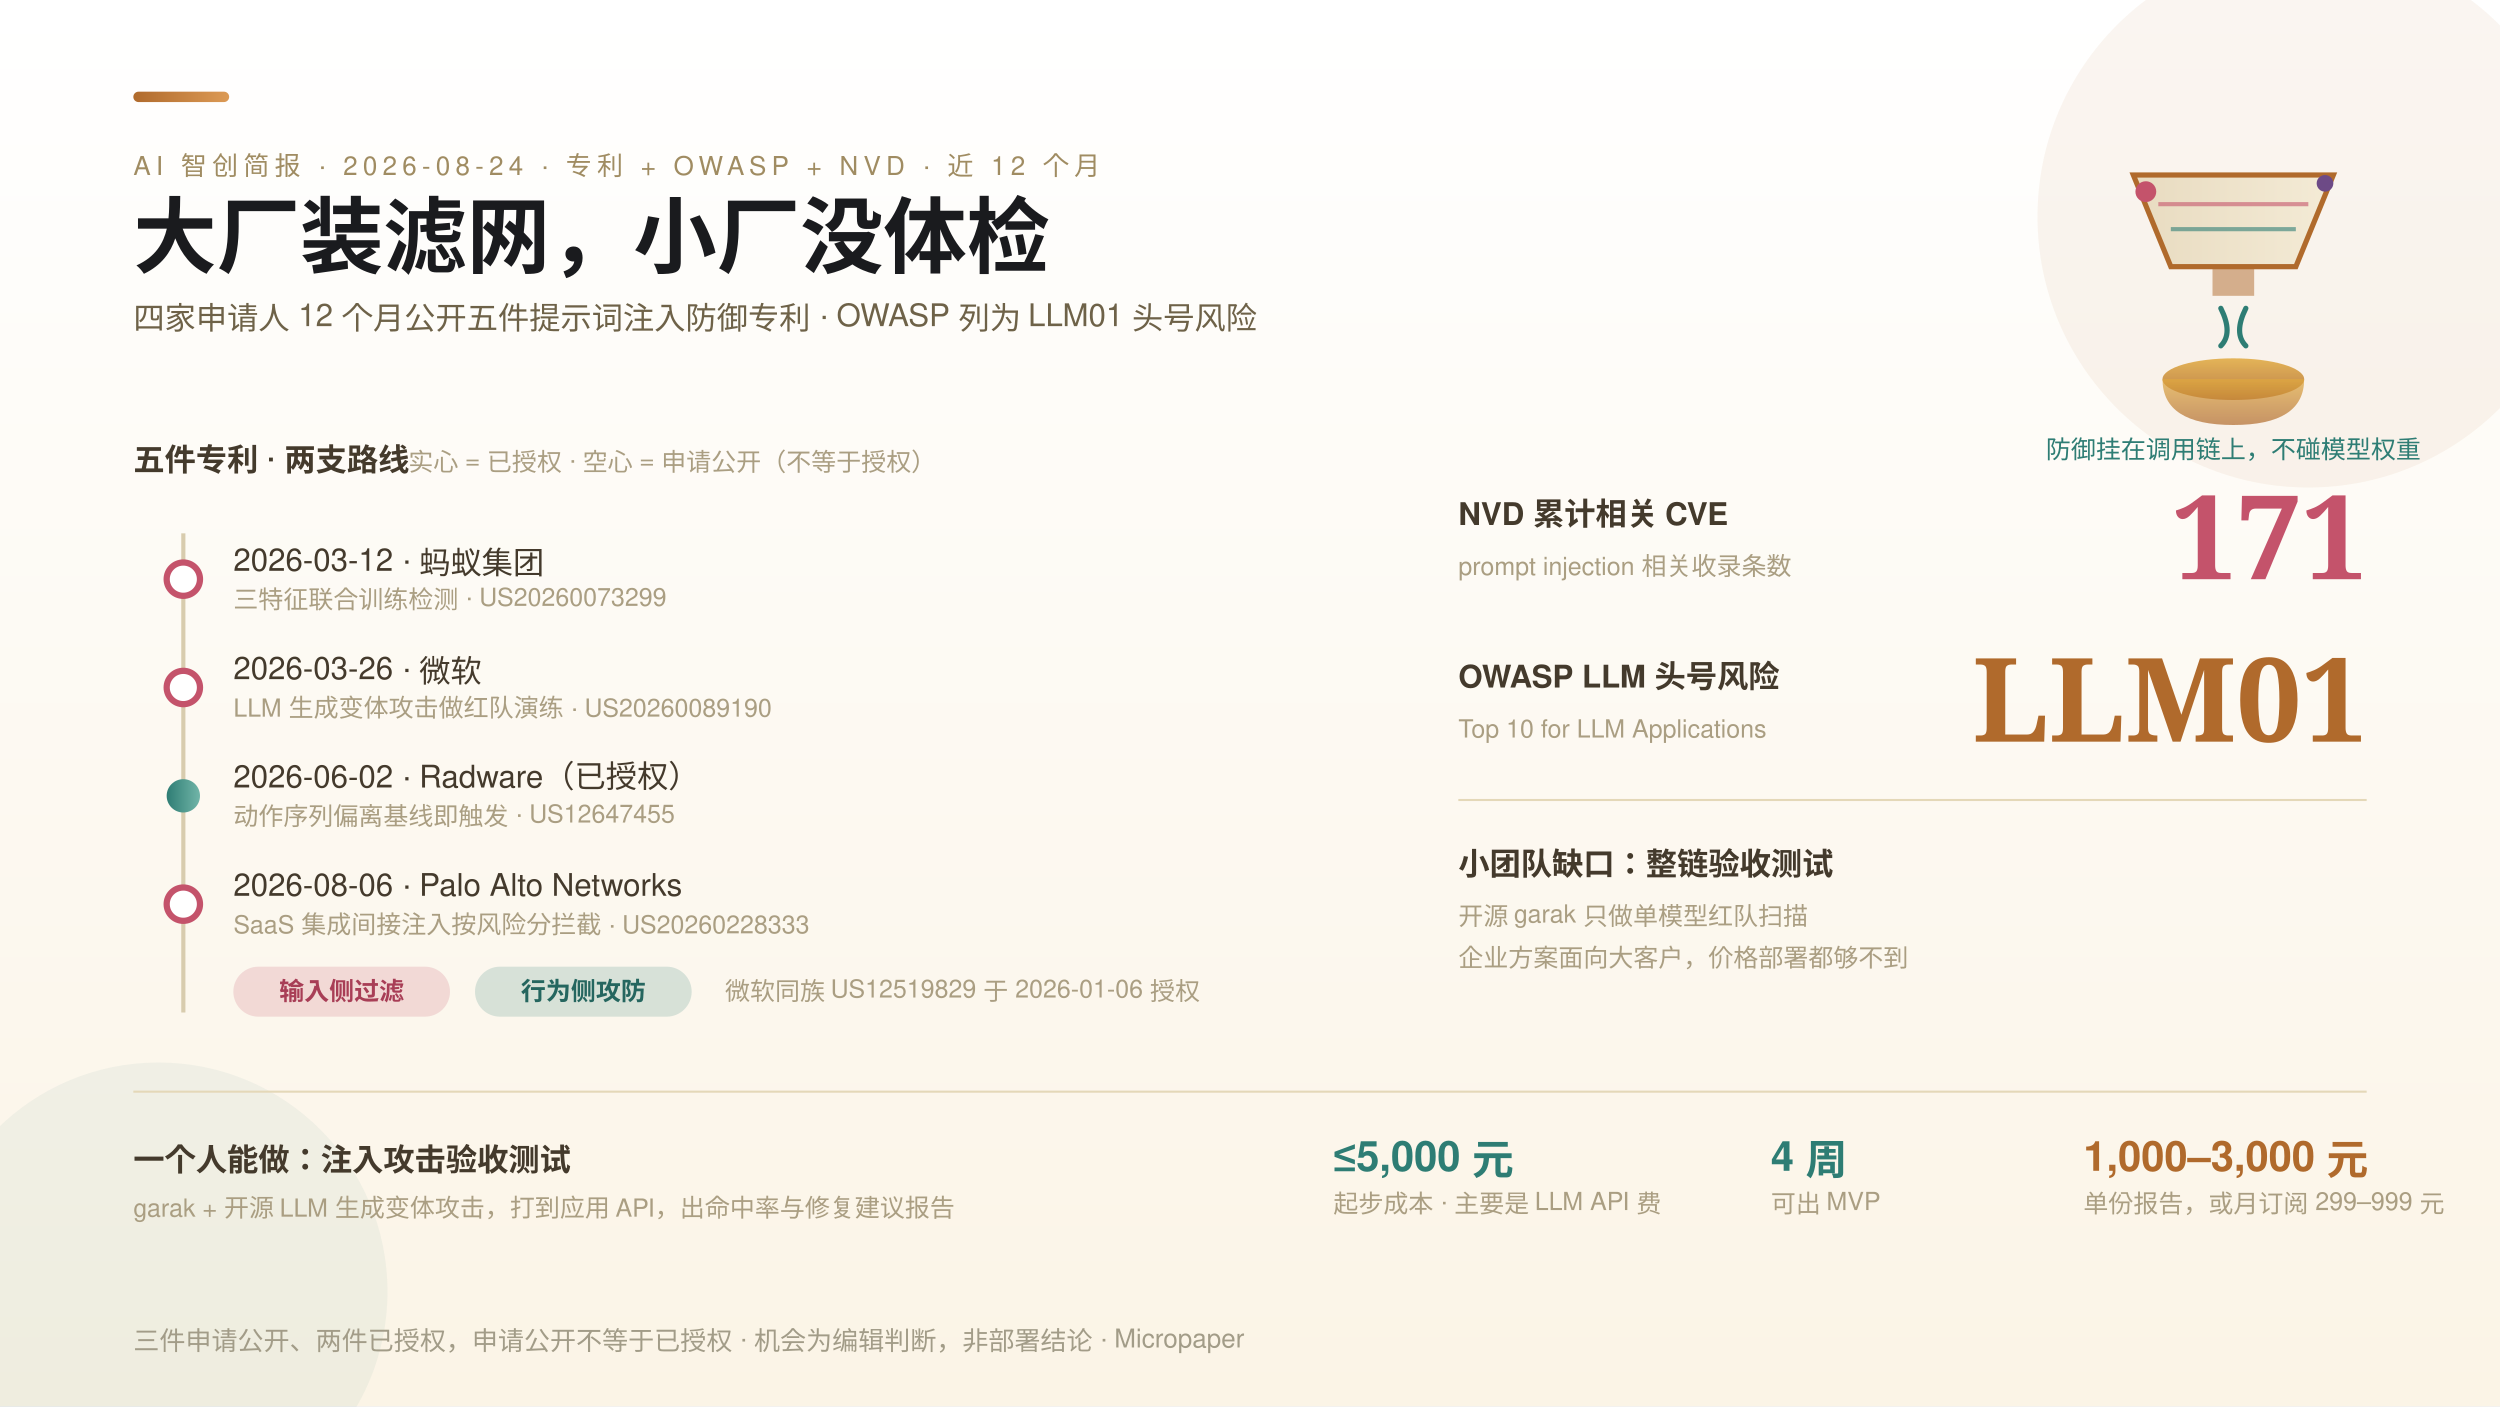
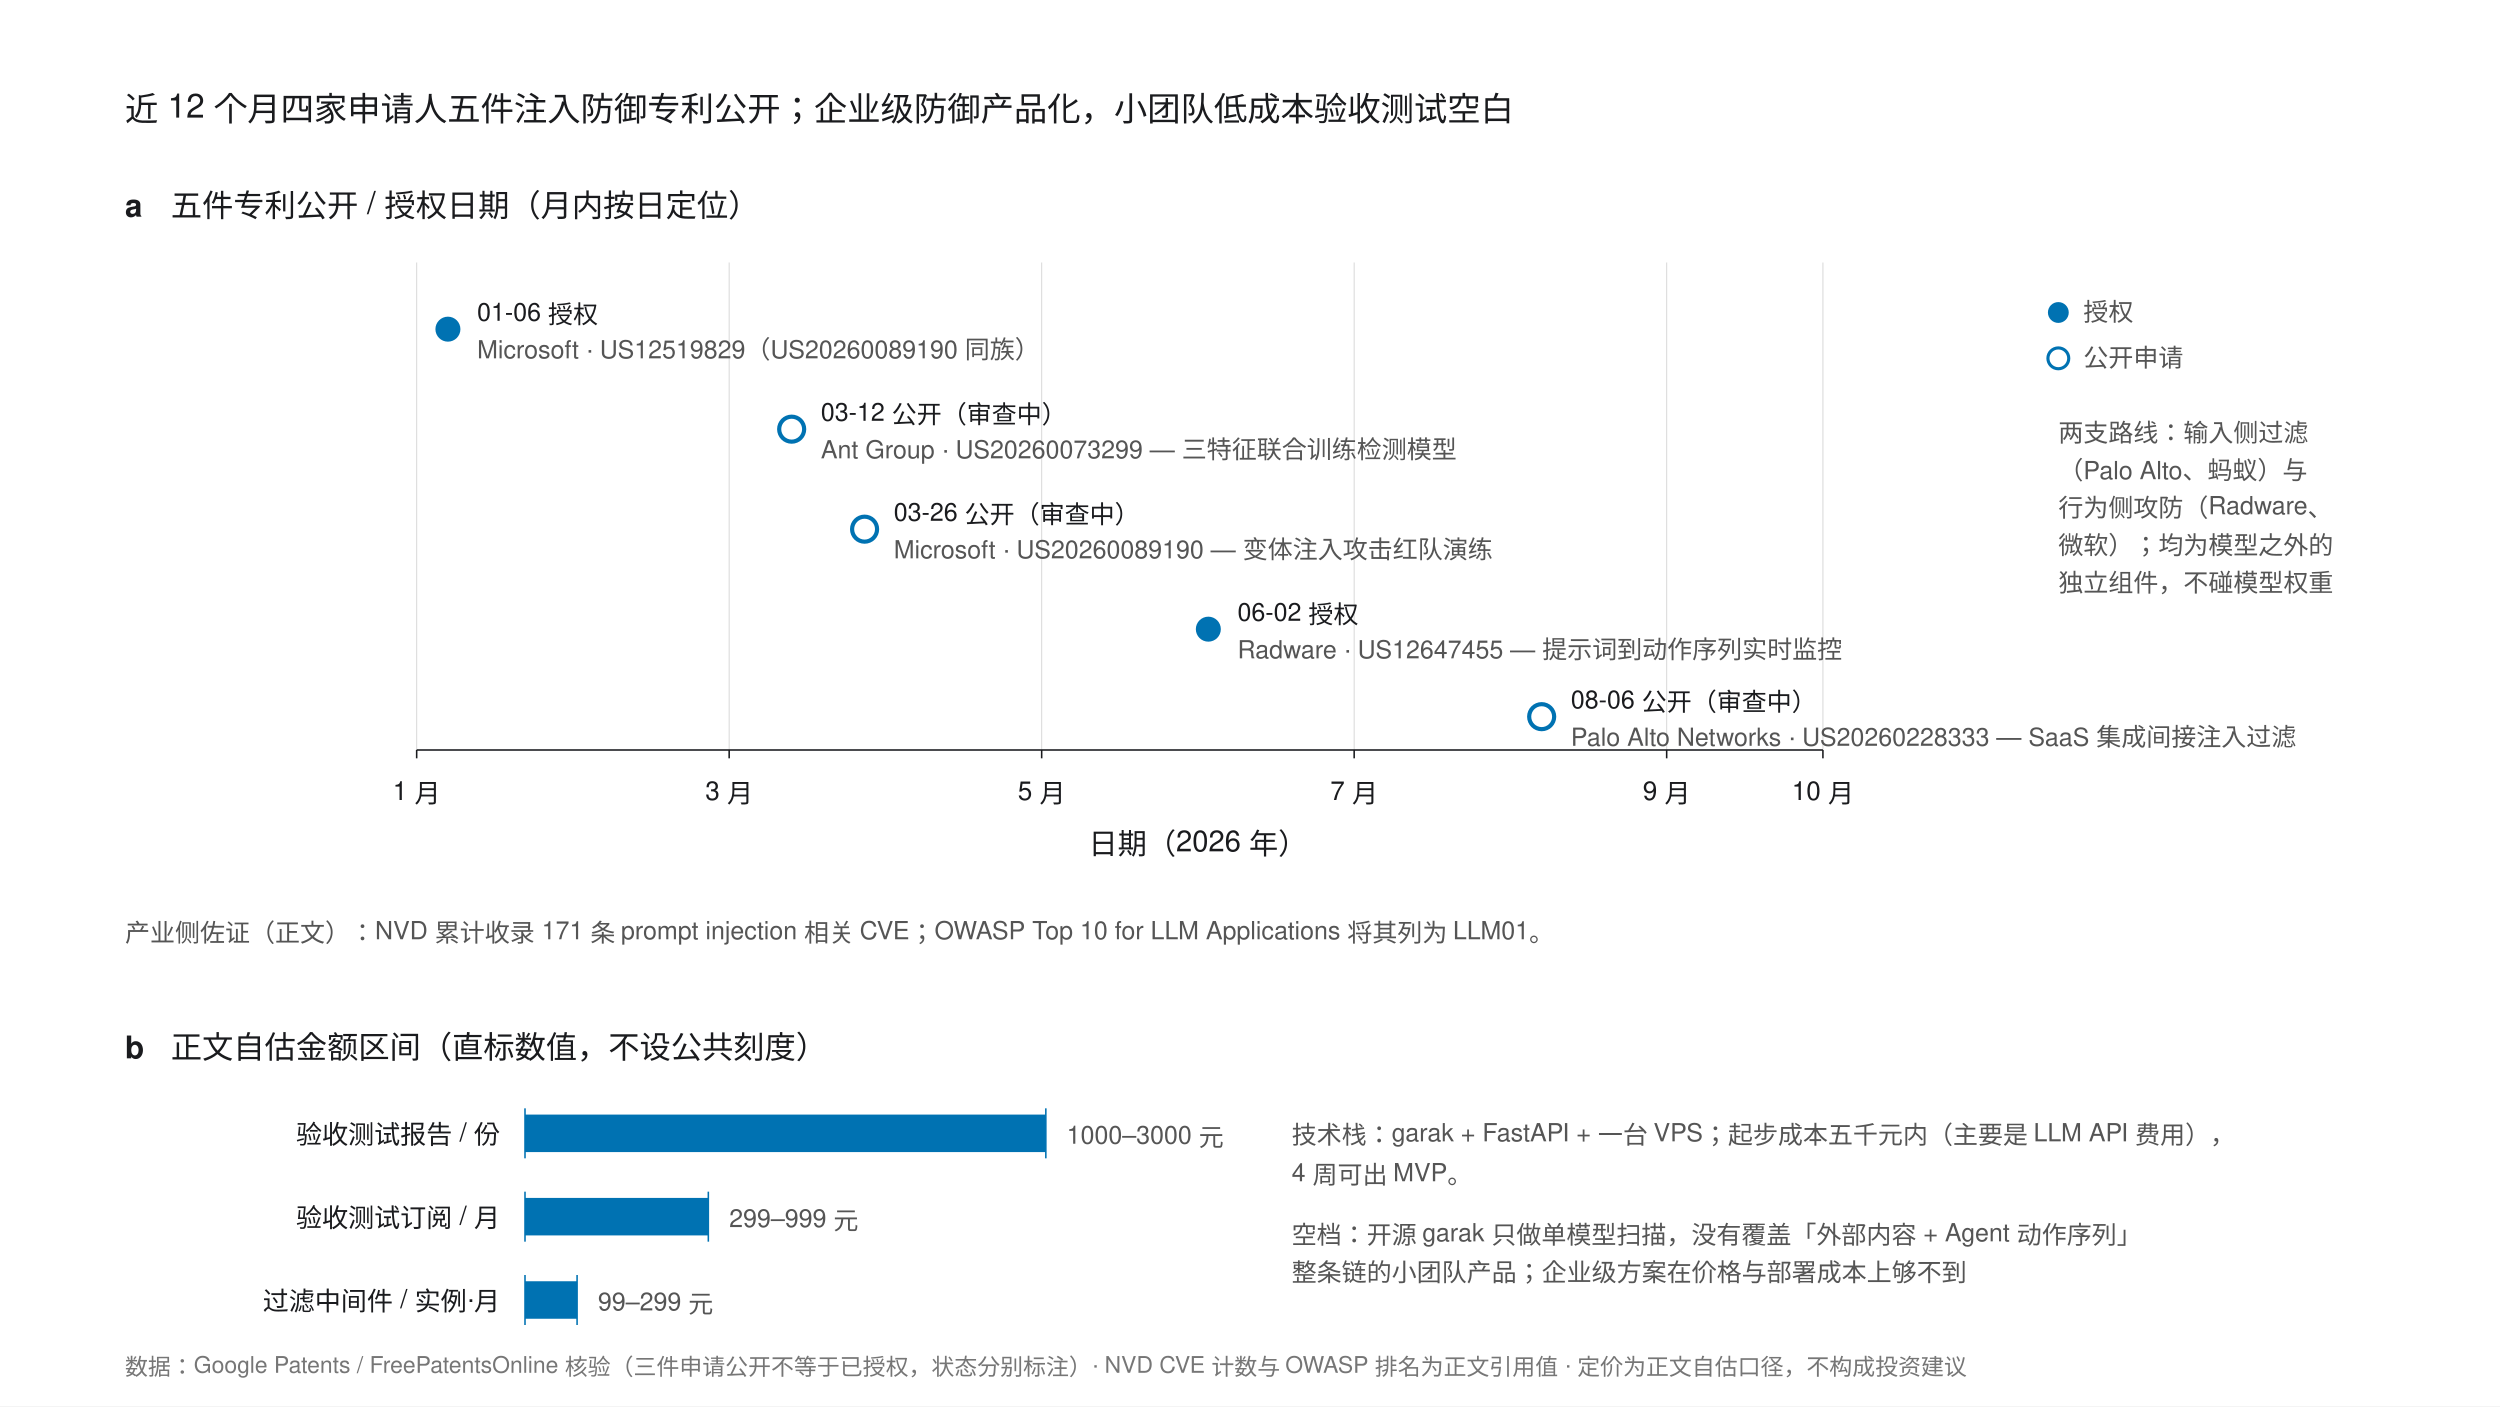
- <svg xmlns="http://www.w3.org/2000/svg" width="1200" height="675" viewBox="0 0 1200 675" font-family="'PingFang SC','Helvetica Neue',Helvetica,'Microsoft YaHei',sans-serif">
-   <defs>
-     <style>
-       .serif { font-family: 'Noto Serif SC','Songti SC','STSong',serif; }
-       .k { font-size: 12.5px; letter-spacing: 2.5px; fill: #A08C62; }
-       .rl { font-size: 15px; fill: #443A2C; }
-       .val { font-size: 20px; font-weight: 700; }
-       .b { font-size: 12px; fill: #AA9E82; }
-     </style>
-     <linearGradient id="bg" x1="0" y1="0" x2="0" y2="1">
-       <stop offset="0" stop-color="#FFFFFF" />
-       <stop offset="1" stop-color="#FBF4E6" />
-     </linearGradient>
-     <linearGradient id="gCopper" x1="0" y1="0" x2="1" y2="0">
-       <stop offset="0" stop-color="#B06A2C" />
-       <stop offset="1" stop-color="#DC9A55" />
-     </linearGradient>
-     <linearGradient id="gWhite" x1="0" y1="0" x2="1" y2="0">
-       <stop offset="0" stop-color="#E8DBC0" />
-       <stop offset="1" stop-color="#F4EBD6" />
-     </linearGradient>
-     <linearGradient id="gRose" x1="0" y1="0" x2="1" y2="0">
-       <stop offset="0" stop-color="#C4536B" />
-       <stop offset="1" stop-color="#E3899B" />
-     </linearGradient>
-     <linearGradient id="gTeal" x1="0" y1="0" x2="1" y2="0">
-       <stop offset="0" stop-color="#2E7D74" />
-       <stop offset="1" stop-color="#71B5A8" />
-     </linearGradient>
-     <linearGradient id="gPlum" x1="0" y1="0" x2="1" y2="0">
-       <stop offset="0" stop-color="#6D4A86" />
-       <stop offset="1" stop-color="#A07FB8" />
-     </linearGradient>
-     <linearGradient id="gAmber" x1="0" y1="0" x2="0" y2="1">
-       <stop offset="0" stop-color="#E0A93E" />
-       <stop offset="1" stop-color="#B06A2C" />
-     </linearGradient>
-   </defs>
-   <rect width="1200" height="675" fill="url(#bg)" />
-   <circle cx="1108" cy="104" r="130" fill="#B06A2C" opacity="0.07" />
-   <circle cx="76" cy="620" r="110" fill="#2E7D74" opacity="0.06" />
-   <rect x="64" y="44" width="46" height="5" rx="2.5" fill="url(#gCopper)" />
-   <text class="k" x="64" y="84">AI 智创简报 · 2026-08-24 · 专利 + OWASP + NVD · 近 12 个月</text>
-   <text class="serif" x="64" y="128" font-size="40" font-weight="700" fill="#1A1B1E">大厂装滤网，小厂没体检</text>
-   <text x="64" y="158" font-size="15" fill="#6E6248">四家申请人 12 个月公开五件提示词注入防御专利 · OWASP 列为 LLM01 头号风险</text>
-   <g>
-     <path d="M 1024 84 h 96 l -18 44 h -60 z" fill="url(#gWhite)" stroke="#B06A2C" stroke-width="2.5" />
-     <line x1="1036" y1="98" x2="1108" y2="98" stroke="#C4536B" stroke-width="2" opacity="0.6" />
-     <line x1="1042" y1="110" x2="1102" y2="110" stroke="#2E7D74" stroke-width="2" opacity="0.6" />
-     <rect x="1062" y="128" width="20" height="14" fill="#B06A2C" opacity="0.5" />
-     <path d="M 1066 148 q 6 12 0 18 m 12 -18 q -6 12 0 18" stroke="#2E7D74" stroke-width="2.5" fill="none" stroke-linecap="round" />
-     <ellipse cx="1072" cy="182" rx="34" ry="10" fill="url(#gAmber)" opacity="0.85" />
-     <path d="M 1038 182 q 0 22 34 22 q 34 0 34 -22" fill="url(#gAmber)" opacity="0.7" />
-     <circle cx="1030" cy="92" r="5" fill="#C4536B" />
-     <circle cx="1116" cy="88" r="4" fill="#6D4A86" />
-     <text x="1072" y="220" text-anchor="middle" font-size="12" fill="#2E7D74">防御挂在调用链上，不碰模型权重</text>
+ <svg xmlns="http://www.w3.org/2000/svg" width="1200" height="675" viewBox="0 0 1200 675" font-family="'PingFang SC','Helvetica Neue',Helvetica,Arial,sans-serif">
+   <rect width="1200" height="675" fill="#FFFFFF" />
+   <text x="60" y="58" font-size="16" fill="#1A1B1E">近 12 个月四家申请人五件注入防御专利公开；企业级防御产品化，小团队低成本验收测试空白</text>
+   <text x="60" y="104" font-size="15" font-weight="bold" fill="#1A1B1E">a</text>
+   <text x="82" y="104" font-size="15" fill="#1A1B1E">五件专利公开 / 授权日期（月内按日定位）</text>
+   <g stroke="#D9D9D9" stroke-width="0.5">
+     <line x1="200" y1="126" x2="200" y2="360" />
+     <line x1="350" y1="126" x2="350" y2="360" />
+     <line x1="500" y1="126" x2="500" y2="360" />
+     <line x1="650" y1="126" x2="650" y2="360" />
+     <line x1="800" y1="126" x2="800" y2="360" />
+     <line x1="875" y1="126" x2="875" y2="360" />
  </g>
-   <g>
-     <text class="rl" x="64" y="226" font-weight="700">五件专利 · 两支路线</text>
-     <text class="b" x="196" y="226">实心 = 已授权 · 空心 = 申请公开（不等于授权）</text>
-     <line x1="88" y1="256" x2="88" y2="486" stroke="#D8CCAE" stroke-width="2" />
-     <circle cx="88" cy="278" r="8" fill="#FFFFFF" stroke="#C4536B" stroke-width="3" />
-     <text class="rl" x="112" y="274">2026-03-12 · 蚂蚁集团</text>
-     <text class="b" x="112" y="292">三特征联合训练检测 · US20260073299</text>
-     <circle cx="88" cy="330" r="8" fill="#FFFFFF" stroke="#C4536B" stroke-width="3" />
-     <text class="rl" x="112" y="326">2026-03-26 · 微软</text>
-     <text class="b" x="112" y="344">LLM 生成变体攻击做红队演练 · US20260089190</text>
-     <circle cx="88" cy="382" r="8" fill="url(#gTeal)" />
-     <text class="rl" x="112" y="378">2026-06-02 · Radware（已授权）</text>
-     <text class="b" x="112" y="396">动作序列偏离基线即触发 · US12647455</text>
-     <circle cx="88" cy="434" r="8" fill="#FFFFFF" stroke="#C4536B" stroke-width="3" />
-     <text class="rl" x="112" y="430">2026-08-06 · Palo Alto Networks</text>
-     <text class="b" x="112" y="448">SaaS 集成间接注入按风险分拦截 · US20260228333</text>
-     <rect x="112" y="464" width="104" height="24" rx="12" fill="#C4536B" opacity="0.18" />
-     <text x="164" y="480" text-anchor="middle" font-size="12" fill="#A83E56" font-weight="700">输入侧过滤</text>
-     <rect x="228" y="464" width="104" height="24" rx="12" fill="#2E7D74" opacity="0.18" />
-     <text x="280" y="480" text-anchor="middle" font-size="12" fill="#25665F" font-weight="700">行为侧攻防</text>
-     <text class="b" x="348" y="480">微软同族 US12519829 于 2026-01-06 授权</text>
+   <circle cx="215" cy="158" r="6" fill="#0072B2" />
+   <text x="229" y="154" font-size="12" fill="#1A1B1E">01-06 授权</text>
+   <text x="229" y="172" font-size="12" fill="#555">Microsoft · US12519829（US20260089190 同族）</text>
+   <circle cx="380" cy="206" r="6" fill="#FFFFFF" stroke="#0072B2" stroke-width="2" />
+   <text x="394" y="202" font-size="12" fill="#1A1B1E">03-12 公开（审查中）</text>
+   <text x="394" y="220" font-size="12" fill="#555">Ant Group · US20260073299 — 三特征联合训练检测模型</text>
+   <circle cx="415" cy="254" r="6" fill="#FFFFFF" stroke="#0072B2" stroke-width="2" />
+   <text x="429" y="250" font-size="12" fill="#1A1B1E">03-26 公开（审查中）</text>
+   <text x="429" y="268" font-size="12" fill="#555">Microsoft · US20260089190 — 变体注入攻击红队演练</text>
+   <circle cx="580" cy="302" r="6" fill="#0072B2" />
+   <text x="594" y="298" font-size="12" fill="#1A1B1E">06-02 授权</text>
+   <text x="594" y="316" font-size="12" fill="#555">Radware · US12647455 — 提示词到动作序列实时监控</text>
+   <circle cx="740" cy="344" r="6" fill="#FFFFFF" stroke="#0072B2" stroke-width="2" />
+   <text x="754" y="340" font-size="12" fill="#1A1B1E">08-06 公开（审查中）</text>
+   <text x="754" y="358" font-size="12" fill="#555">Palo Alto Networks · US20260228333 — SaaS 集成间接注入过滤</text>
+   <line x1="200" y1="360" x2="875" y2="360" stroke="#1A1B1E" stroke-width="0.75" />
+   <g stroke="#1A1B1E" stroke-width="0.75">
+     <line x1="200" y1="360" x2="200" y2="364" />
+     <line x1="350" y1="360" x2="350" y2="364" />
+     <line x1="500" y1="360" x2="500" y2="364" />
+     <line x1="650" y1="360" x2="650" y2="364" />
+     <line x1="800" y1="360" x2="800" y2="364" />
+     <line x1="875" y1="360" x2="875" y2="364" />
  </g>
-   <g>
-     <text class="serif" x="1136" y="278" text-anchor="end" font-size="56" font-weight="700" fill="#C4536B">171</text>
-     <text x="700" y="252" font-size="15" fill="#443A2C" font-weight="700">NVD 累计相关 CVE</text>
-     <text class="b" x="700" y="276">prompt injection 相关收录条数</text>
-     <text class="serif" x="1136" y="356" text-anchor="end" font-size="56" font-weight="700" fill="#B06A2C">LLM01</text>
-     <text x="700" y="330" font-size="15" fill="#443A2C" font-weight="700">OWASP LLM 头号风险</text>
-     <text class="b" x="700" y="354">Top 10 for LLM Applications</text>
-     <line x1="700" y1="384" x2="1136" y2="384" stroke="#E4D8B8" />
-     <text class="rl" x="700" y="420" font-weight="700">小团队缺口：整链验收测试</text>
-     <text class="b" x="700" y="444">开源 garak 只做单模型红队扫描</text>
-     <text class="b" x="700" y="464">企业方案面向大客户，价格部署都够不到</text>
+   <g font-size="12.5" fill="#1A1B1E" text-anchor="middle">
+     <text x="200" y="384">1 月</text>
+     <text x="350" y="384">3 月</text>
+     <text x="500" y="384">5 月</text>
+     <text x="650" y="384">7 月</text>
+     <text x="800" y="384">9 月</text>
+     <text x="875" y="384">10 月</text>
  </g>
-   <line x1="64" y1="524" x2="1136" y2="524" stroke="#E4D8B8" />
-   <g>
-     <text class="rl" x="64" y="562" font-weight="700">一个人能做：注入攻击验收测试</text>
-     <text class="b" x="64" y="584">garak + 开源 LLM 生成变体攻击，打到应用 API，出命中率与修复建议报告</text>
-     <text class="val" x="640" y="562" fill="#2E7D74">≤5,000 元</text>
-     <text class="b" x="640" y="582">起步成本 · 主要是 LLM API 费</text>
-     <text class="val" x="850" y="562" fill="#2E7D74">4 周</text>
-     <text class="b" x="850" y="582">可出 MVP</text>
-     <text class="val" x="1000" y="562" fill="#B06A2C">1,000–3,000 元</text>
-     <text class="b" x="1000" y="582">单份报告，或月订阅 299–999 元</text>
+   <text x="575" y="410" font-size="14" fill="#1A1B1E" text-anchor="middle">日期（2026 年）</text>
+   <g font-size="12" fill="#555">
+     <circle cx="988" cy="150" r="5" fill="#0072B2" />
+     <text x="1000" y="154">授权</text>
+     <circle cx="988" cy="172" r="5" fill="#FFFFFF" stroke="#0072B2" stroke-width="1.5" />
+     <text x="1000" y="176">公开申请</text>
  </g>
-   <text x="64" y="648" font-size="12.5" fill="#A29C88">三件申请公开、两件已授权，申请公开不等于已授权 · 机会为编辑判断，非部署结论 · Micropaper</text>
+   <text x="988" y="212" font-size="12" fill="#555">两支路线：输入侧过滤</text>
+   <text x="988" y="230" font-size="12" fill="#555">（Palo Alto、蚂蚁）与</text>
+   <text x="988" y="248" font-size="12" fill="#555">行为侧攻防（Radware、</text>
+   <text x="988" y="266" font-size="12" fill="#555">微软）；均为模型之外的</text>
+   <text x="988" y="284" font-size="12" fill="#555">独立组件，不碰模型权重</text>
+   <text x="60" y="452" font-size="12" fill="#555">产业侧佐证（正文）：NVD 累计收录 171 条 prompt injection 相关 CVE；OWASP Top 10 for LLM Applications 将其列为 LLM01。</text>
+   <text x="60" y="508" font-size="15" font-weight="bold" fill="#1A1B1E">b</text>
+   <text x="82" y="508" font-size="15" fill="#1A1B1E">正文自估金额区间（直标数值，不设公共刻度）</text>
+   <g font-size="12.5" fill="#1A1B1E" text-anchor="end">
+     <text x="240" y="549">验收测试报告 / 份</text>
+     <text x="240" y="589">验收测试订阅 / 月</text>
+     <text x="240" y="629">过滤中间件 / 实例·月</text>
+   </g>
+   <rect x="252" y="535" width="250" height="18" fill="#0072B2" />
+   <line x1="252" y1="532" x2="252" y2="556" stroke="#0072B2" stroke-width="0.75" />
+   <line x1="502" y1="532" x2="502" y2="556" stroke="#0072B2" stroke-width="0.75" />
+   <text x="512" y="549" font-size="12" fill="#555">1000–3000 元</text>
+   <rect x="252" y="575" width="88" height="18" fill="#0072B2" />
+   <line x1="252" y1="572" x2="252" y2="596" stroke="#0072B2" stroke-width="0.75" />
+   <line x1="340" y1="572" x2="340" y2="596" stroke="#0072B2" stroke-width="0.75" />
+   <text x="350" y="589" font-size="12" fill="#555">299–999 元</text>
+   <rect x="252" y="615" width="25" height="18" fill="#0072B2" />
+   <line x1="252" y1="612" x2="252" y2="636" stroke="#0072B2" stroke-width="0.75" />
+   <line x1="277" y1="612" x2="277" y2="636" stroke="#0072B2" stroke-width="0.75" />
+   <text x="287" y="629" font-size="12" fill="#555">99–299 元</text>
+   <text x="620" y="549" font-size="12" fill="#555">技术栈：garak + FastAPI + 一台 VPS；起步成本五千元内（主要是 LLM API 费用），</text>
+   <text x="620" y="567" font-size="12" fill="#555">4 周可出 MVP。</text>
+   <text x="620" y="597" font-size="12" fill="#555">空档：开源 garak 只做单模型扫描，没有覆盖「外部内容 + Agent 动作序列」</text>
+   <text x="620" y="615" font-size="12" fill="#555">整条链的小团队产品；企业级方案在价格与部署成本上够不到</text>
+   <text x="60" y="660" font-size="11" fill="#767676">数据：Google Patents / FreePatentsOnline 核验（三件申请公开不等于已授权，状态分别标注）· NVD CVE 计数与 OWASP 排名为正文引用值 · 定价为正文自估口径，不构成投资建议</text>
</svg>
